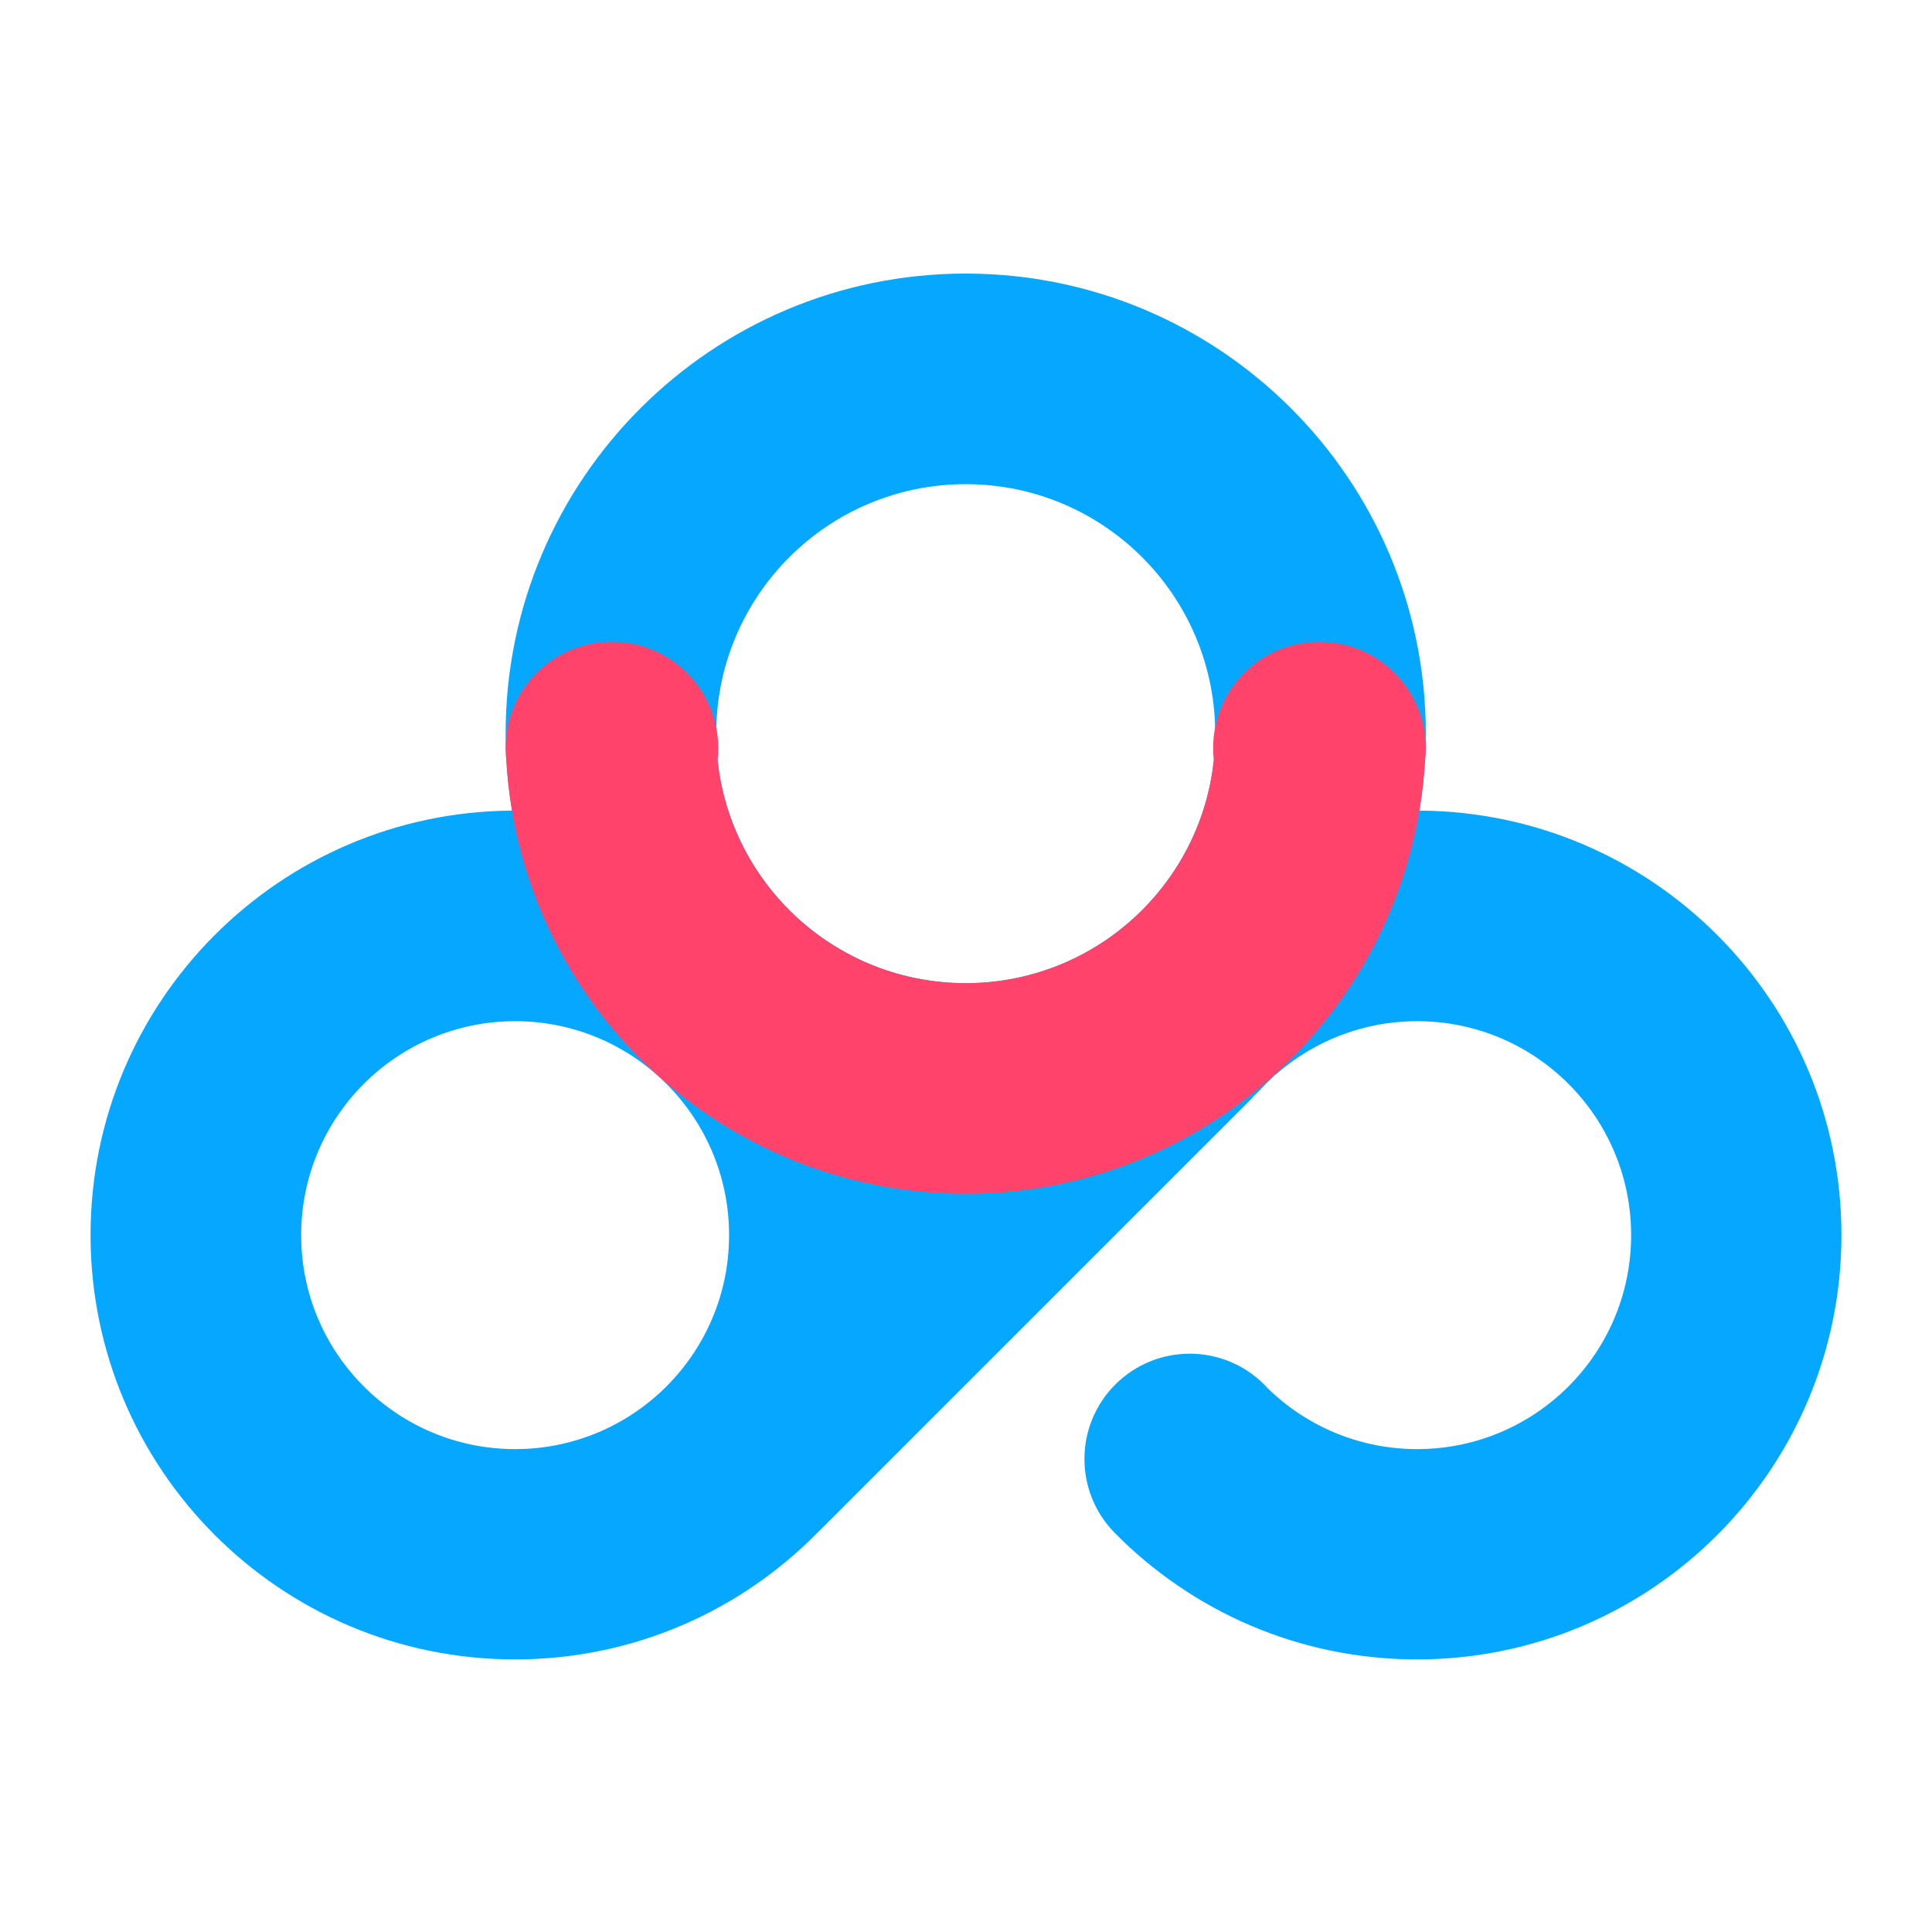
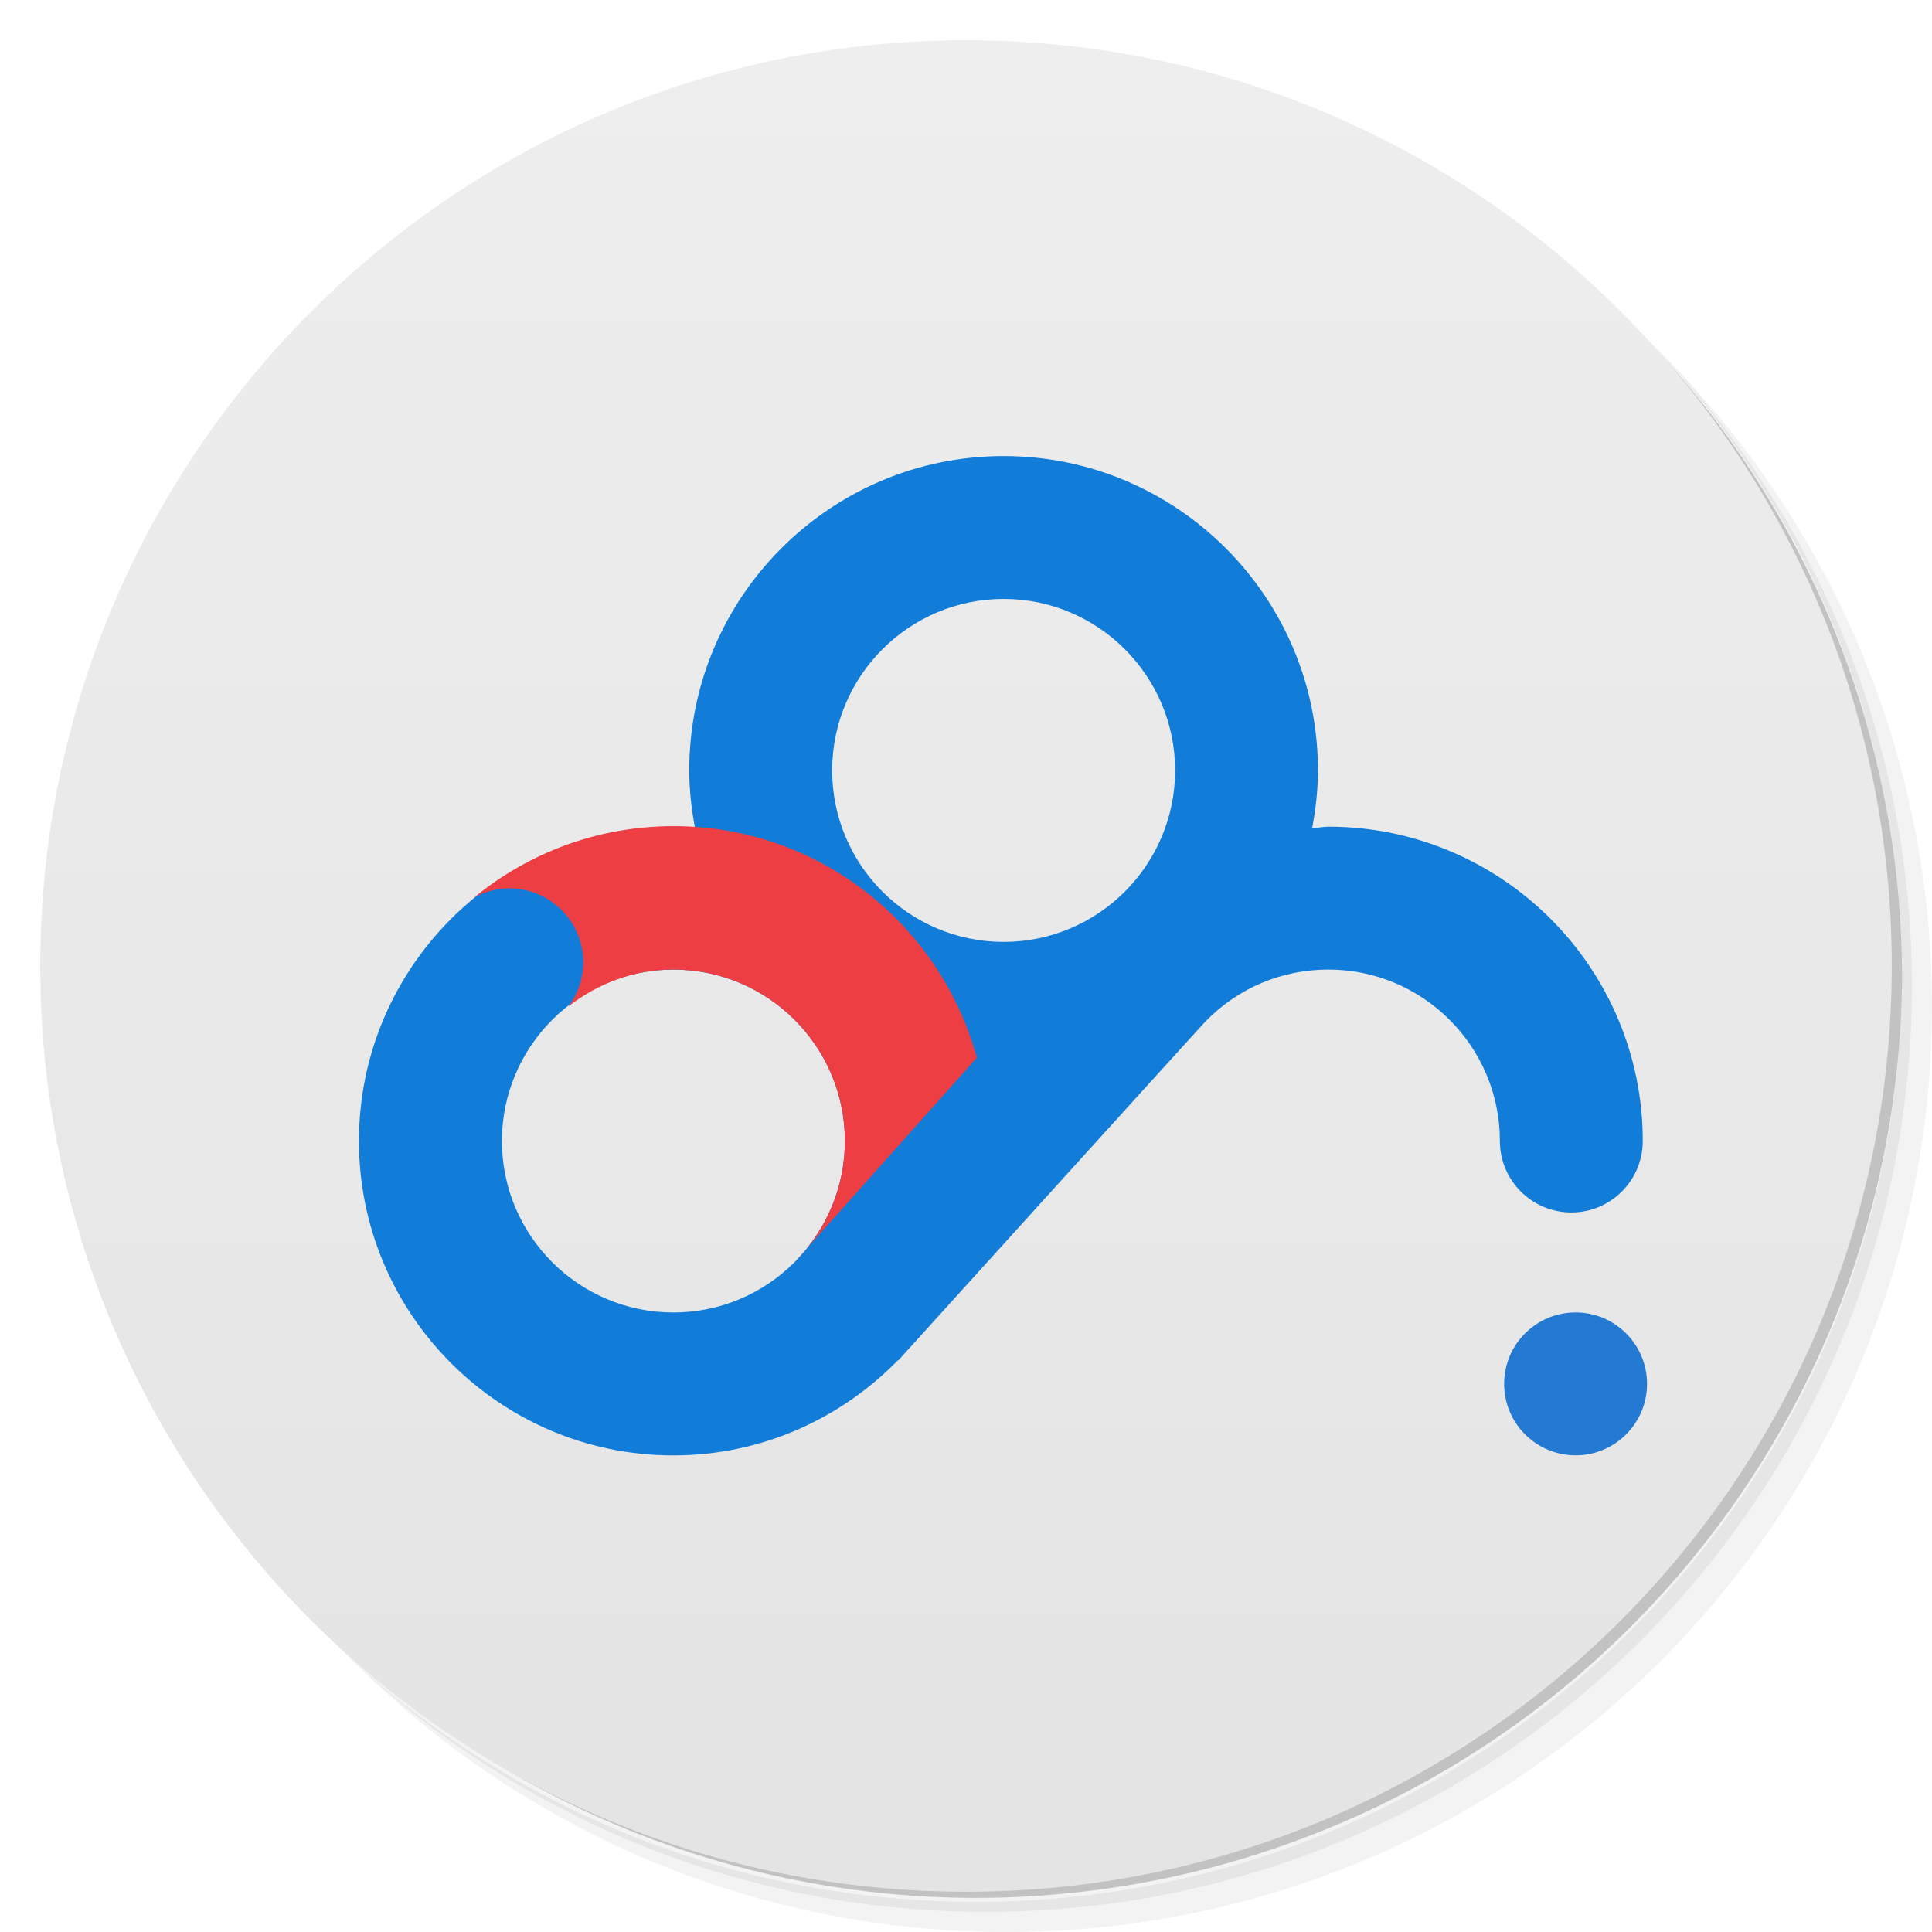
- <svg xmlns="http://www.w3.org/2000/svg" t="1574688981766" class="icon" viewBox="0 0 1024 1024" version="1.1" p-id="567" width="200" height="200">
-   <defs>
-     <style type="text/css" />
+ <svg xmlns="http://www.w3.org/2000/svg" viewBox="0 0 48 48" version="1.1" id="svg89">
+   <defs id="defs17">
+     <linearGradient id="linearGradient3764" x1="1" x2="47" gradientUnits="userSpaceOnUse" gradientTransform="rotate(-90,24,24)">
+       <stop style="stop-color:#e4e4e4;stop-opacity:1" id="stop2" />
+       <stop offset="1" style="stop-color:#eee;stop-opacity:1" id="stop4" />
+     </linearGradient>
+     <clipPath id="clipPath-061399948">
+       <g transform="translate(0,-1004.362)" id="g9">
+         <path d="m -24 13 c 0 1.105 -0.672 2 -1.5 2 -0.828 0 -1.5 -0.895 -1.5 -2 0 -1.105 0.672 -2 1.5 -2 0.828 0 1.5 0.895 1.5 2 z" transform="matrix(15.33333,0,0,11.5,415,878.8622)" style="fill:#1890d0" id="path7" />
+       </g>
+     </clipPath>
+     <clipPath id="clipPath-071555454">
+       <g transform="translate(0,-1004.362)" id="g14">
+         <path d="m -24 13 c 0 1.105 -0.672 2 -1.5 2 -0.828 0 -1.5 -0.895 -1.5 -2 0 -1.105 0.672 -2 1.5 -2 0.828 0 1.5 0.895 1.5 2 z" transform="matrix(15.33333,0,0,11.5,415,878.8622)" style="fill:#1890d0" id="path12" />
+       </g>
+     </clipPath>
  </defs>
-   <path d="M271.38 429.637a245.5 245.5 0 0 1-3.395-40.777c0-134.68 109.18-243.86 243.86-243.86s243.86 109.18 243.86 243.86a245.5 245.5 0 0 1-3.394 40.776C875.967 430.312 976 530.763 976 654.578c0 124.235-100.712 224.947-224.946 224.947-62.743 0-119.486-25.688-160.287-67.12l0.003-0.004c-21.44-21.822-21.322-56.893 0.354-78.57 21.796-21.795 57.133-21.795 78.928 0 0.693 0.694 1.365 1.4 2.014 2.12 20.427 19.87 48.317 32.108 79.065 32.108 62.631 0 113.404-50.772 113.404-113.403 0-62.631-50.773-113.403-113.404-113.403-28.739 0-54.981 10.69-74.967 28.311l-0.096-0.096-1.886 1.886c-2.2 2.033-4.32 4.152-6.353 6.353l-4.306 4.305 0.076 0.077-229.876 229.876-0.03-0.03c-40.833 41.708-97.767 67.59-160.747 67.59C148.712 879.525 48 778.813 48 654.578c0-123.711 99.866-224.098 223.38-224.94z m1.644 338.422c62.63 0 113.403-50.772 113.403-113.403 0-62.631-50.772-113.403-113.403-113.403-62.631 0-113.404 50.772-113.404 113.403 0 62.63 50.773 113.403 113.404 113.403zM511.845 521.1c73.034 0 132.24-59.206 132.24-132.24 0-73.033-59.206-132.239-132.24-132.239s-132.24 59.206-132.24 132.24c0 73.033 59.206 132.239 132.24 132.239z" fill="#06A7FF" p-id="568" />
-   <path d="M643.351 402.868a56.966 56.966 0 0 1-0.352-6.334c0-31.123 25.23-56.353 56.353-56.353s56.353 25.23 56.353 56.353c0 2.39-0.15 4.745-0.438 7.057-7.616 127.82-113.688 229.128-243.422 229.128-129.734 0-235.806-101.307-243.422-229.128a56.908 56.908 0 0 1-0.438-7.057c0-31.123 25.23-56.353 56.353-56.353s56.353 25.23 56.353 56.353c0 2.141-0.12 4.255-0.352 6.334 6.996 66.448 63.204 118.23 131.506 118.23 68.302 0 124.51-51.782 131.506-118.23z" fill="#FF436A" p-id="569" />
+   <g id="g25">
+     <path d="m 36.31 5 c 5.859 4.062 9.688 10.831 9.688 18.5 c 0 12.426 -10.07 22.5 -22.5 22.5 c -7.669 0 -14.438 -3.828 -18.5 -9.688 c 1.037 1.822 2.306 3.499 3.781 4.969 c 4.085 3.712 9.514 5.969 15.469 5.969 c 12.703 0 23 -10.298 23 -23 c 0 -5.954 -2.256 -11.384 -5.969 -15.469 c -1.469 -1.475 -3.147 -2.744 -4.969 -3.781 z m 4.969 3.781 c 3.854 4.113 6.219 9.637 6.219 15.719 c 0 12.703 -10.297 23 -23 23 c -6.081 0 -11.606 -2.364 -15.719 -6.219 c 4.16 4.144 9.883 6.719 16.219 6.719 c 12.703 0 23 -10.298 23 -23 c 0 -6.335 -2.575 -12.06 -6.719 -16.219 z" style="opacity:0.05" id="path19" />
+     <path d="m 41.28 8.781 c 3.712 4.085 5.969 9.514 5.969 15.469 c 0 12.703 -10.297 23 -23 23 c -5.954 0 -11.384 -2.256 -15.469 -5.969 c 4.113 3.854 9.637 6.219 15.719 6.219 c 12.703 0 23 -10.298 23 -23 c 0 -6.081 -2.364 -11.606 -6.219 -15.719 z" style="opacity:0.1" id="path21" />
+     <path d="m 31.25 2.375 c 8.615 3.154 14.75 11.417 14.75 21.13 c 0 12.426 -10.07 22.5 -22.5 22.5 c -9.708 0 -17.971 -6.135 -21.12 -14.75 a 23 23 0 0 0 44.875 -7 a 23 23 0 0 0 -16 -21.875 z" style="opacity:0.2" id="path23" />
+   </g>
+   <path id="path27" style="fill:url(#linearGradient3764);fill-opacity:1" d="M 24,1 C 36.703,1 47,11.297 47,24 47,36.703 36.703,47 24,47 11.297,47 1,36.703 1,24 1,11.297 11.297,1 24,1 Z" />
+   <g id="g937" transform="translate(0.9030511,0.1403389)">
+     <g id="g929">
+       <g id="g927">
+         <path style="fill:#127dd9" d="m 38.136,29.983 c 0.98,0 1.775,-0.795 1.775,-1.775 0,-4.307 -3.503,-7.81 -7.81,-7.81 -0.137,0 -0.268,0.033 -0.405,0.04 0.088,-0.467 0.145,-0.946 0.145,-1.438 0,-4.307 -3.503,-7.81 -7.81,-7.81 -4.307,0 -7.81,3.503 -7.81,7.81 0,0.497 0.058,0.981 0.147,1.453 -0.183,-0.013 -0.357,-0.055 -0.543,-0.055 -4.307,0 -7.81,3.503 -7.81,7.81 0,4.307 3.503,7.811 7.81,7.811 2.189,0 4.164,-0.911 5.584,-2.367 l 0.007,0.006 c 0,0 7.312,-8.081 7.64,-8.43 0.809,-0.826 1.889,-1.28 3.045,-1.28 2.349,0 4.26,1.911 4.26,4.26 0,0.98 0.795,1.775 1.775,1.775 z M 24.032,14.74 c 2.349,0 4.26,1.911 4.26,4.26 0,2.35 -1.911,4.261 -4.26,4.261 -2.349,0 -4.26,-1.911 -4.26,-4.261 0,-2.349 1.912,-4.26 4.26,-4.26 z M 11.567,28.208 c 0,-2.349 1.911,-4.26 4.26,-4.26 2.35,0 4.261,1.911 4.261,4.26 0,1.162 -0.47,2.215 -1.227,2.984 -0.01,0.011 -0.021,0.023 -0.031,0.034 -0.771,0.767 -1.832,1.242 -3.003,1.242 -2.349,0 -4.26,-1.911 -4.26,-4.26 z" id="path925" />
+       </g>
+     </g>
+     <circle style="fill:#247ad3" cx="38.242" cy="34.242" r="1.775" id="circle931" />
+     <g id="g935">
+       <path style="fill:#ec3e43" d="m 11.746,21.93 c 1.017,0 1.842,0.825 1.842,1.842 0,0.407 -0.137,0.78 -0.361,1.085 0.722,-0.561 1.616,-0.909 2.599,-0.909 2.35,0 4.261,1.911 4.261,4.26 0,1.16 -0.468,2.21 -1.222,2.979 l 4.501,-5.049 c -0.906,-3.314 -3.931,-5.753 -7.533,-5.753 -1.881,0 -3.606,0.665 -4.955,1.772 0.26,-0.14 0.552,-0.227 0.868,-0.227 z" id="path933" />
+     </g>
+   </g>
</svg>
